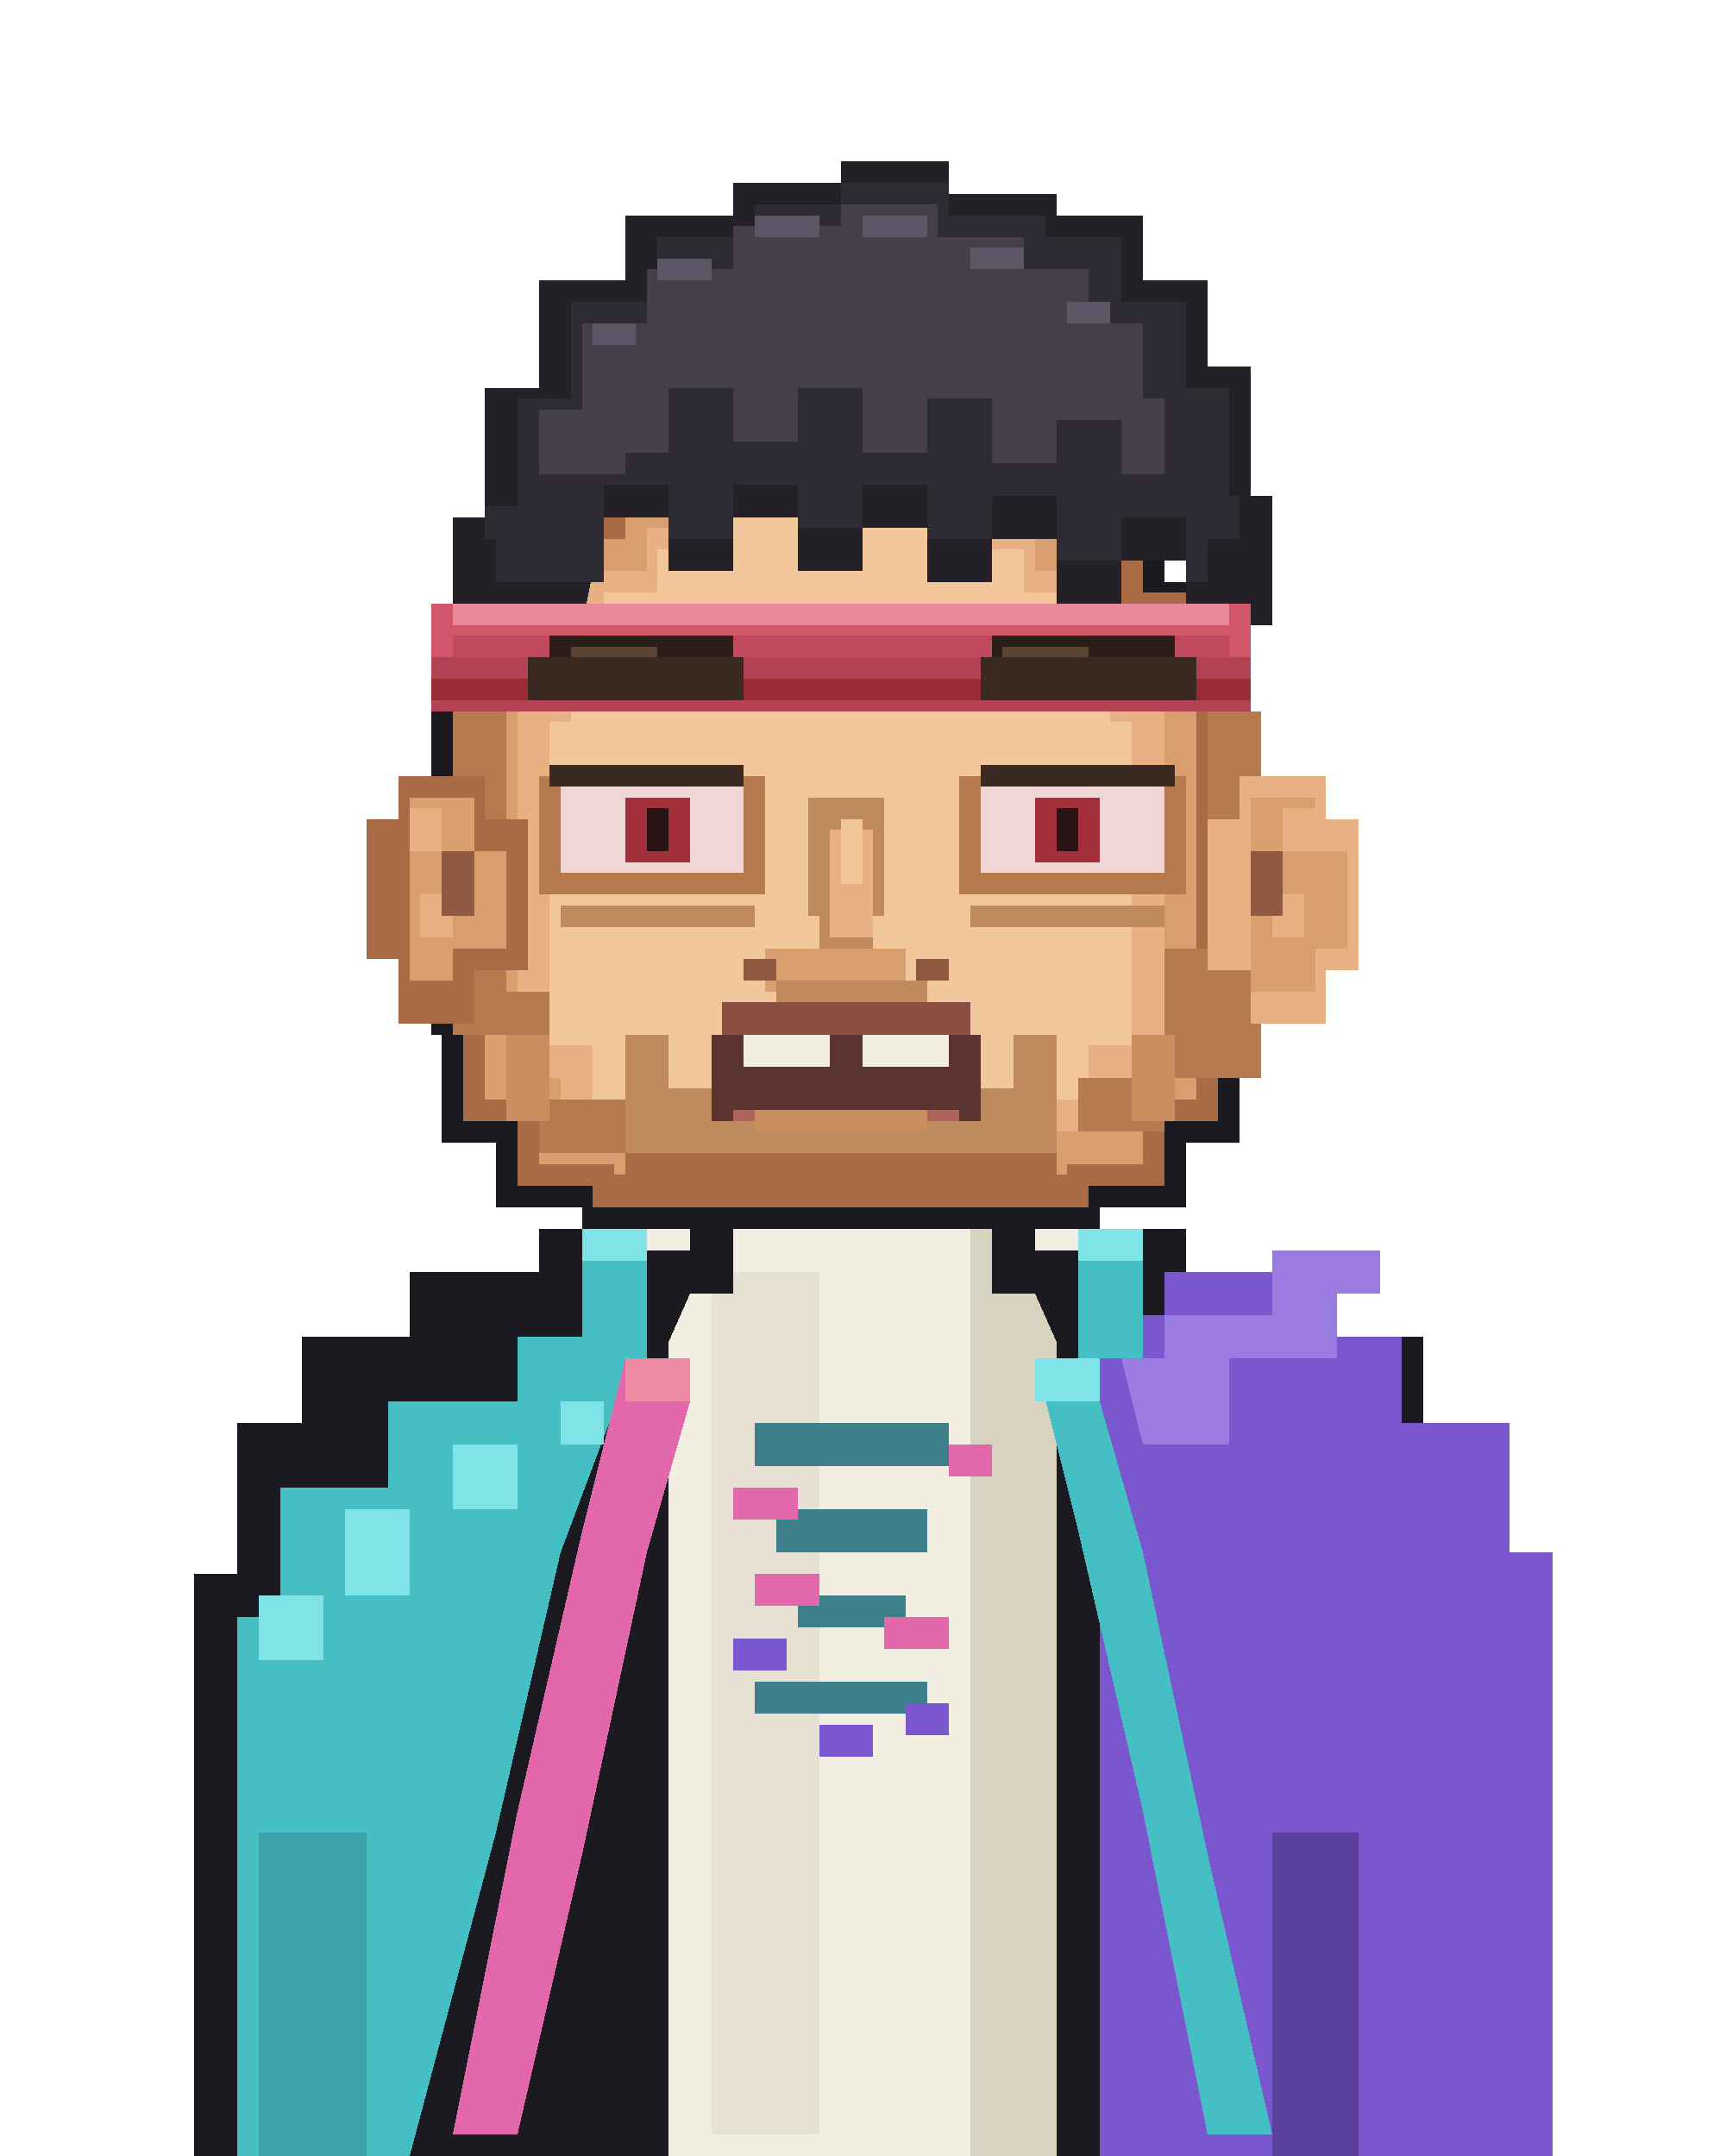
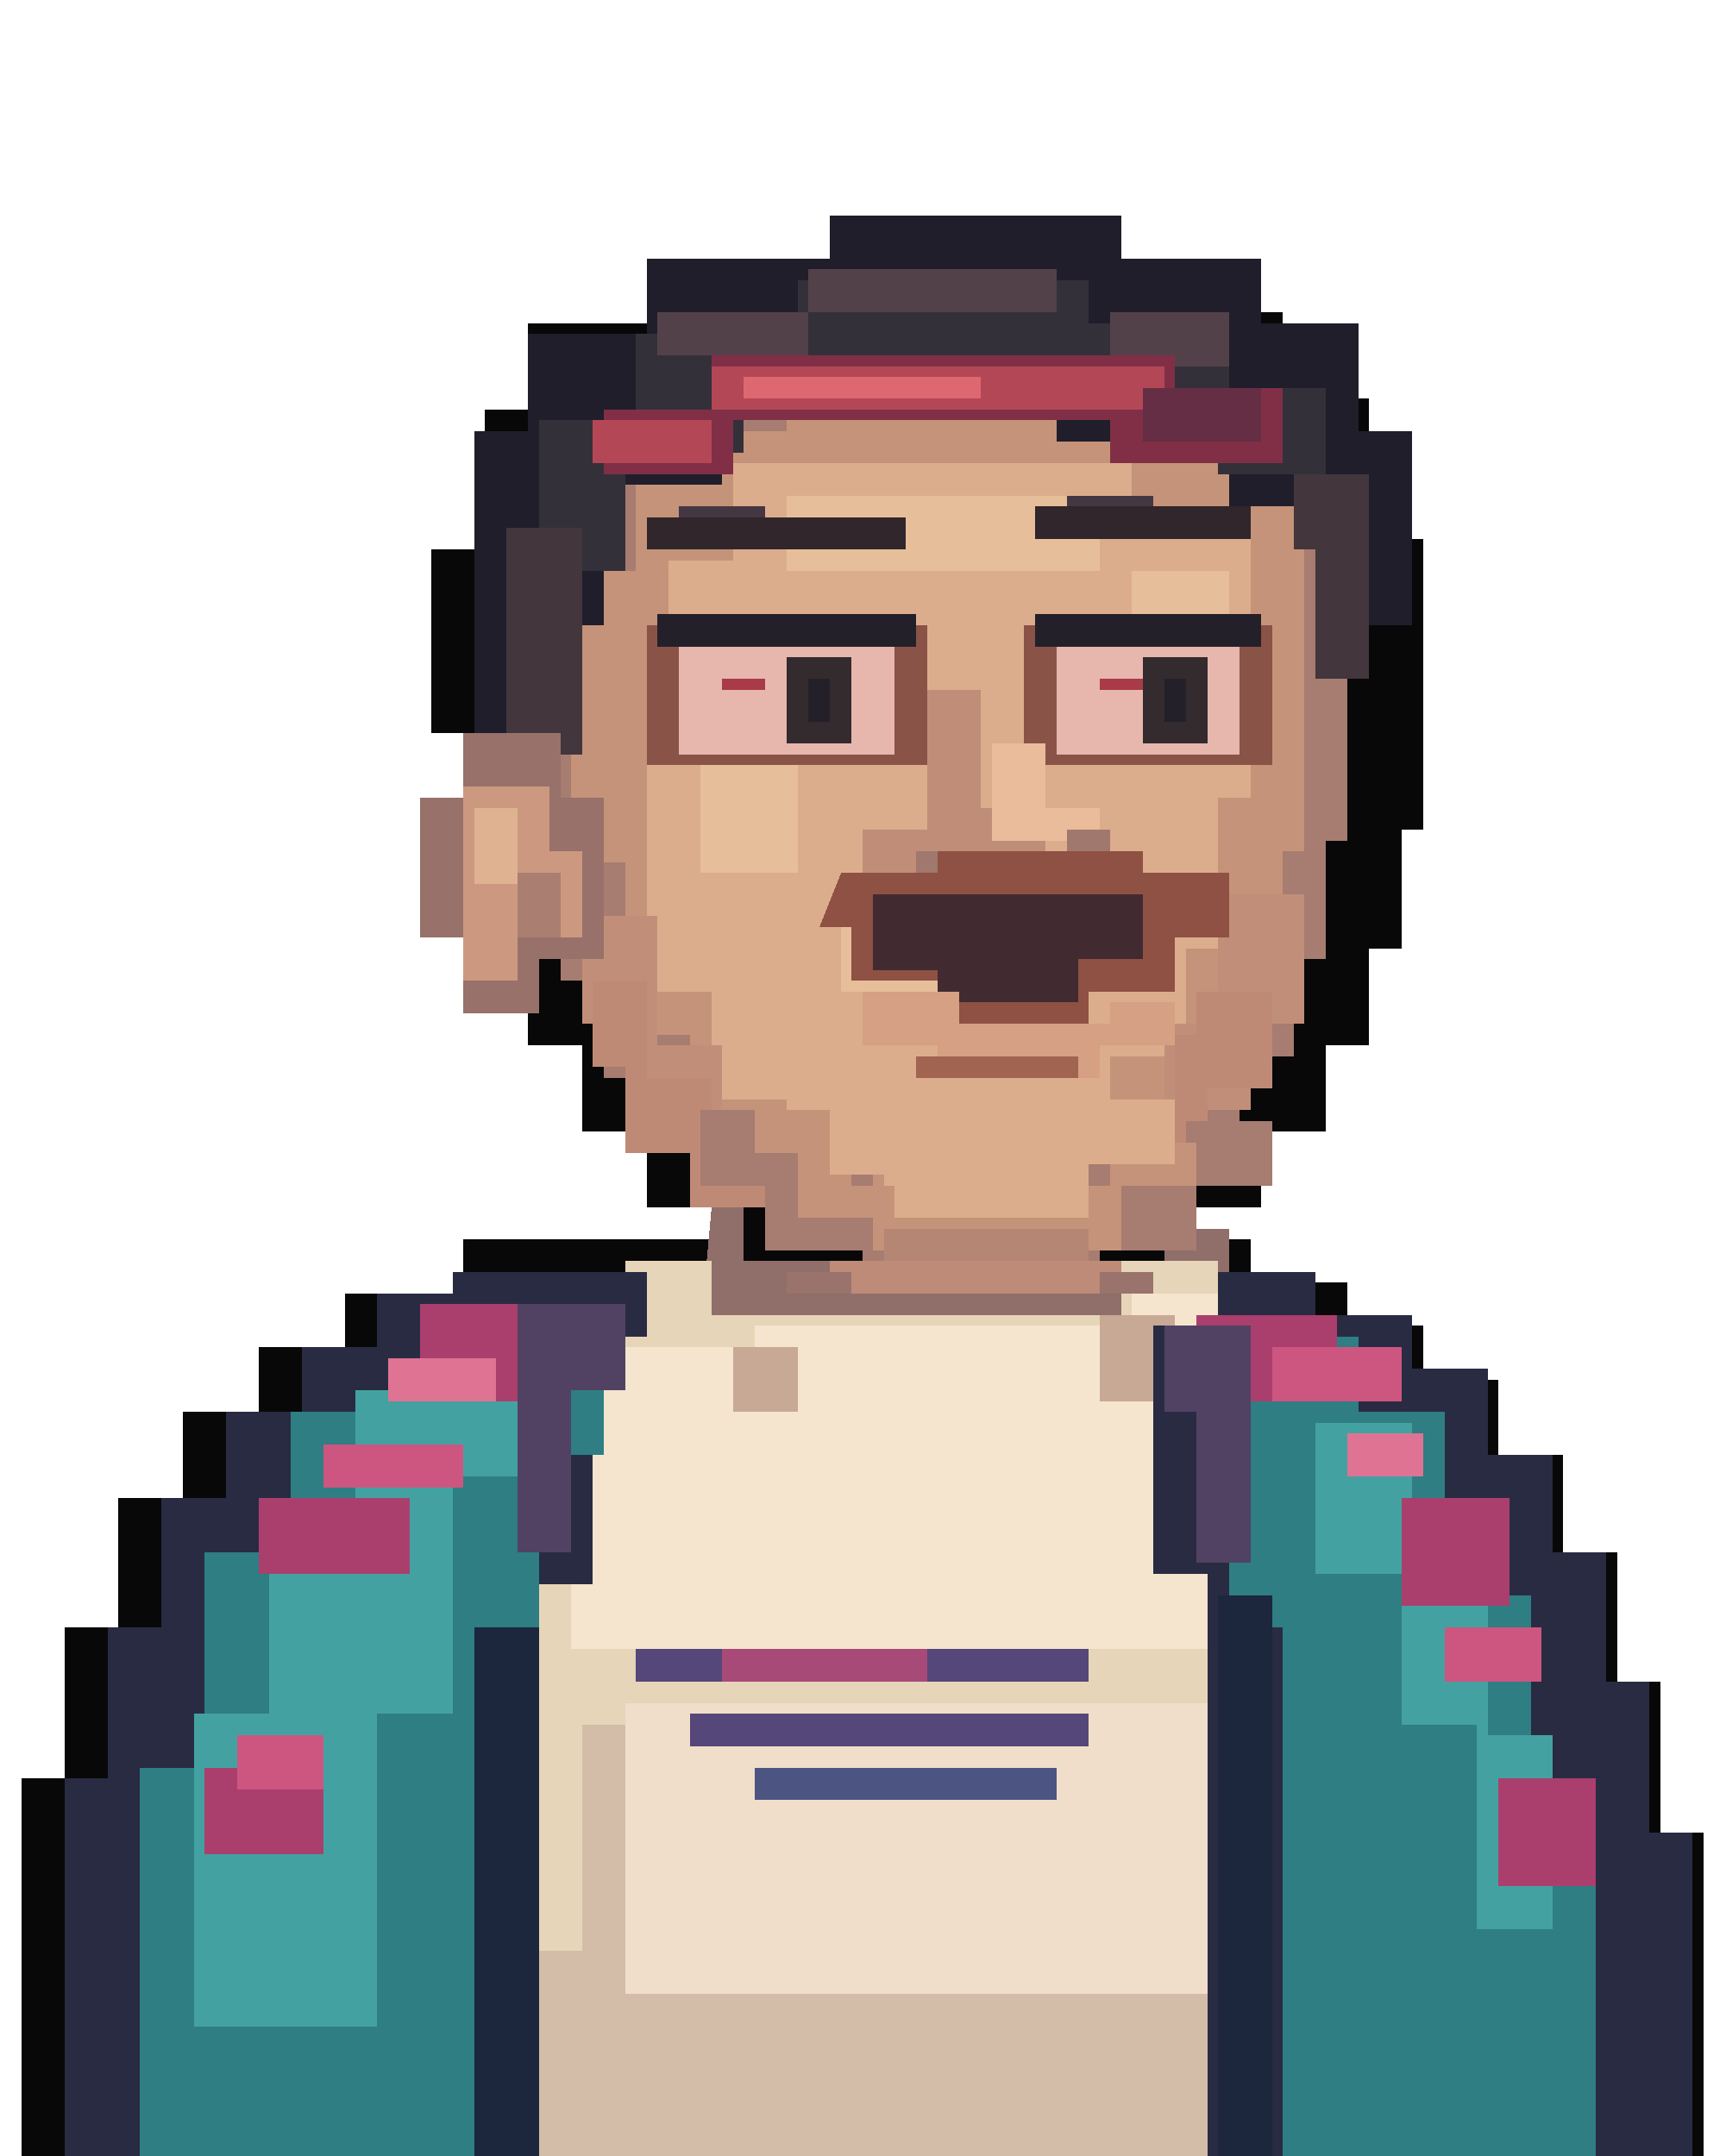
<svg xmlns="http://www.w3.org/2000/svg" width="480" height="600" viewBox="0 0 160 200" shape-rendering="crispEdges" data-expression="surprised">
-   <g id="body-outline" fill="#1b1a21">
-     <path d="M18 200V146h4v-14h6v-8h10v-6h12v-4h60v4h12v6h10v8h6v14h4v54z" />
+   <g id="body-outline" fill="#080808">
+     <path d="M43 115h73v4h9v4h7v5h7v7h6v9h5v12h4v14h4v30H2v-35h4v-14h5v-12h6v-8h7v-6h8v-5h11z" />
  </g>
  <g id="neck">
-     <path fill="#b57a4e" d="M62 104h32v16h-8v4H70v-4h-8z" />
-     <path fill="#d99e6d" d="M65 104h26v13h5v5H60v-5h5z" />
-     <path fill="#e8b183" d="M69 106h18v9H69z" />
-     <path fill="#a86b45" d="M65 113h26v8H65z" />
+     <path fill="#99736c" d="M66 99h44v26H58v-8h8z" />
+     <path fill="#bd8b77" d="M71 101h33v19H66v-6h5z" />
+     <path fill="#d8a585" d="M75 102h27v14H75z" />
+     <path fill="#906e6a" d="M66 112h11v7h28v-5h9v9H65z" />
  </g>
-   <g id="tank">
-     <path fill="#f2eee1" d="M62 114h36v86H62z" />
-     <path fill="#d8d2c0" d="M90 114h8v86h-8z" />
-     <path fill="#e6e1d2" d="M66 118h10v80H66z" />
-     <path fill="#3d7f8a" d="M70 132h18v4H70zM72 140h14v4H72zM74 148h10v3H74zM70 156h16v3H70z" />
-     <path fill="#e267ab" d="M68 138h6v3h-6zM88 134h4v3h-4zM70 146h6v3h-6zM82 150h6v3h-6z" />
-     <path fill="#7a57cf" d="M68 152h5v3h-5zM84 158h4v3h-4zM76 160h5v3h-5z" />
+   <g id="shirt">
+     <path fill="#e6d5b8" d="M66 122h38v-5h9v8h13v22h-5v53H37v-53h7v-22h14v-8h8z" />
+     <path fill="#f5e5ce" d="M70 123h35v-3h9v33H53v-28h17z" />
+     <path fill="#d3bda9" d="M54 160h67v40H43v-19h11z" />
+     <path fill="#f0deca" d="M58 158h55v27H58z" />
+     <path fill="#c7a996" d="M68 125h6v6h-6zM102 122h7v8h-7z" />
+     <path fill="#554779" d="M59 153h42v3H59zM64 159h37v3H64z" />
+     <path fill="#a74a78" d="M67 153h19v3H67z" />
+     <path fill="#4c5482" d="M70 164h28v3H70z" />
  </g>
-   <g id="windbreaker">
-     <path fill="#1b1a21" d="M18 200v-54h4v-14h6v-8h10v-6h12v-4h14v6l-8 18-6 28-6 34z" />
-     <path fill="#1b1a21" d="M142 200v-54h-4v-14h-6v-8h-10v-6h-12v-4h-14v6l8 18 6 28 6 34z" />
-     <path fill="#46bfc4" d="M22 200v-50h4v-12h10v-8h12v-6h10v4l-6 16-6 26-8 30z" />
-     <path fill="#7fe3e8" d="M24 148h8v-8h10v-6h10v-4h4v4h-8v6H38v8h-8v6h-6z" />
-     <path fill="#3aa3a8" d="M24 170h10v30H24z" />
-     <path fill="#e267ab" d="M58 126h6v4l-4 14-6 28-6 26h-6l6-30 6-26z" />
-     <path fill="#ef8aa4" d="M58 126h6v4h-6z" />
-     <path fill="#7a57cf" d="M102 200v-78h6v-4h10v6h12v8h10v12h4v56z" />
-     <path fill="#9a7ce0" d="M104 126h4v-4h10v-6h10v4h-4v6h-10v8h-8z" />
-     <path fill="#5b3f9e" d="M118 170h8v30h-8z" />
-     <path fill="#46bfc4" d="M96 126h6v4l4 14 6 28 6 26h-6l-6-30-6-26z" />
-     <path fill="#7fe3e8" d="M96 126h6v4h-6z" />
-     <path fill="#f2eee1" d="M58 112h8v4h-8zM94 112h6v4h-6z" />
-     <path fill="#46bfc4" d="M54 114h6v12h-6zM100 114h6v12h-6z" />
-     <path fill="#7fe3e8" d="M54 114h6v3h-6zM100 114h6v3h-6z" />
-     <path fill="#1b1a21" d="M64 114h4v6h-4zM92 114h4v6h-4z" />
+   <g id="jacket">
+     <path fill="#292b42" d="M42 118h18v6h-5v23h-5v53H6v-35h4v-14h5v-12h6v-8h7v-6h7v-5h7zM113 118h9v4h9v5h7v8h6v9h5v12h4v14h4v30h-45v-54h-5v-23h6z" />
+     <path fill="#2e7e83" d="M39 122h17v13h-6v19h-6v46H13v-36h6v-20h8v-13h12zM114 124h12v7h8v17h8v19h6v33h-29v-49h-5z" />
+     <path fill="#43a2a1" d="M33 129h15v8h-6v22h-7v29H18v-29h7v-16h8zM122 132h9v11h7v18h6v18h-7v-19h-7v-14h-8z" />
+     <path fill="#aa3f6e" d="M39 121h14v9H39zM24 139h14v7H24zM19 164h11v8H19zM111 122h13v8h-13zM130 139h10v10h-10zM139 165h9v10h-9z" />
+     <path fill="#cc5680" d="M30 134h13v4H30zM22 161h8v5H22zM118 125h12v5h-12zM134 151h9v5h-9z" />
+     <path fill="#514263" d="M48 121h10v8h-5v15h-5zM108 123h8v22h-5v-14h-3z" />
+     <path fill="#1c263c" d="M44 151h6v49h-6zM113 148h5v52h-5z" />
+     <path fill="#df7394" d="M36 126h10v4H36zM125 133h7v4h-7z" />
+   </g>
+   <g id="under-chin-fill">
+     <path fill="#080808" d="M64 96h50v10h-7v7h-7v4H77v-4h-8v-6h-5z" />
+     <path fill="#b48673" d="M68 97h43v8h-7v6H78v-5H68z" />
  </g>
  <g id="head">
-     <path fill="#1b1a21" d="M54 112L46 112L46 106L41 106L41 96L40 96L40 64L43 64L43 54L48 54L48 47L55 47L55 42L64 42L64 38L92 38L92 42L101 42L101 47L108 47L108 54L113 54L113 64L116 64L116 96L115 96L115 106L110 106L110 112L102 112L102 114L54 114Z" />
-     <path fill="#a86b45" d="M55 110L48 110L48 104L43 104L43 95L42 95L42 65L45 65L45 55L50 55L50 48L56 48L56 44L65 44L65 40L91 40L91 44L100 44L100 48L106 48L106 55L111 55L111 65L114 65L114 95L113 95L113 104L108 104L108 110L101 110L101 112L55 112Z" />
-     <path fill="#d99e6d" d="M57 108L50 108L50 102L45 102L45 93L45 93L45 65L47 65L47 57L52 57L52 50L58 50L58 46L66 46L66 42L90 42L90 46L98 46L98 50L104 50L104 57L109 57L109 65L111 65L111 93L111 93L111 102L106 102L106 108L99 108L99 109L57 109Z" />
-     <path fill="#e8b183" d="M59 105L52 105L52 100L48 100L48 92L48 92L48 66L50 66L50 58L54 58L54 53L60 53L60 49L67 49L67 45L89 45L89 49L96 49L96 53L102 53L102 58L106 58L106 66L108 66L108 92L108 92L108 100L104 100L104 105L97 105L97 106L59 106Z" />
-     <path fill="#f2c79b" d="M61 102L55 102L55 97L51 97L51 90L51 90L51 67L53 67L53 60L56 60L56 55L61 55L61 51L68 51L68 48L88 48L88 51L95 51L95 55L100 55L100 60L103 60L103 67L105 67L105 90L105 90L105 97L101 97L101 102L95 102L95 103L61 103Z" />
-     <path fill="#b57a4e" d="M42 66h5v26h4v10h8v5h-9V96h-8zM112 66h5v34h-9v5h-8v-5h8V88h4z" />
-     <path fill="#c98d5f" d="M47 96h4v8h-4zM105 96h4v8h-4z" />
-     <path fill="#c08a5f" d="M62 101h32v4H62z" />
-     <path fill="#a86b45" d="M58 106h40v3H58z" />
+     <path fill="#080808" d="M49 30h13v-6h43v5h14v8h8v13h5v27h-2v11h-3v9h-4v8h-6v7h-9v5h-11v3H79v-3H69v-5h-9v-7h-6v-8h-5V87h-4V68h-5V51h5V38h4z" />
+     <path fill="#a77c71" d="M53 39h11v-7h40v5h14v10h7v31h-2v11h-3v9h-5v7h-7v6h-9v4H80v-3h-10v-5h-8v-7h-6v-9h-4V78h-4V61h5z" />
+     <path fill="#c59379" d="M59 40h14v-6h29v5h13v8h6v32h-2v11h-4v9h-6v8h-9v4H81v-3H72v-5h-8v-7h-6V80h-5V68h-1V53h7z" />
+     <path fill="#dcad8c" d="M68 43h37v4h11v27h-3v14h-3v10h-7v8h-9v4H82v-3h-9v-5h-7v-10h-6V68h2V52h6z" />
+     <path fill="#e7be9a" d="M73 46h29v7H73zM105 53h9v8h-9zM65 67h9v14h-9zM78 83h16v9H78z" />
+     <path fill="#c18f79" d="M54 85h7v12h6v7h8v5h-9v-6h-6v-8h-6zM113 83h8v12h-5v8h-8v5h-6v-5h6v-8h5z" />
+     <path fill="#bf8a75" d="M55 91h5v9h6v7h9v5H64v-5h-6v-8h-3zM111 92h7v9h-6v6h-9v-5h6v-6h2z" />
+   </g>
+   <g id="chin-fullness">
+     <path fill="#a77c71" d="M65 103h9v7h9v4h19v-4h8v-6h8v6h-7v6h-9v3H80v-3h-9v-6h-6z" />
+     <path fill="#c59379" d="M70 103h9v7h24v-4h8v4h-7v6H81v-3H74v-6h-4z" />
+     <path fill="#dcad8c" d="M77 101h7v5h18v-4h7v6h-8v5H83v-4h-6z" />
+     <path fill="#b48673" d="M82 114h19v3H82z" />
+   </g>
+   <g id="jaw-neck-transition">
+     <path fill="#99736c" d="M73 118h34v2H73z" />
+     <path fill="#bd8b77" d="M79 117h23v3H79z" />
+   </g>
+   <g id="hair">
+     <path fill="#201e2a" d="M44 58V40h5v-9h11v-7h17v-4h27v4h13v6h9v10h5v18h-8V47h-9v-6H98v-4H67v8H56v13h-5v16h-7z" />
+     <path fill="#34303a" d="M50 39h9v-8h15v-5h27v4h13v6h9v8h-10v-6H98v-4H69v8H58v11h-8z" />
+     <path fill="#53414a" d="M61 29h14v-4h23v4H75v4H61zM103 29h11v5h-11z" />
+     <path fill="#43363d" d="M47 49h7v21h-7zM120 44h7v19h-5V51h-2z" />
+   </g>
+   <g id="headband">
+     <path fill="#812f47" d="M56 38h10v-5h43v3h10v7h-16v-4H68v5H56z" />
+     <path fill="#b44756" d="M66 34h42v4H66zM55 39h11v4H55z" />
+     <path fill="#dd6872" d="M69 35h22v2H69z" />
+     <path fill="#652e44" d="M106 36h11v5h-11z" />
  </g>
  <g id="ear">
-     <path fill="#a86b45" d="M37 72h8v4h4v14h-5v5h-7v-6h-3V76h3z" />
-     <path fill="#d99e6d" d="M38 74h6v5h3v9h-5v3h-4z" />
-     <path fill="#e8b183" d="M38 75h3v4h-3zM39 83h3v4h-3z" />
-     <path fill="#8f5a3f" d="M41 79h3v6h-3z" />
-     <path fill="#e8b183" d="M115 72h8v4h3v14h-3v5h-7v-5h-4V76h3z" />
-     <path fill="#d99e6d" d="M116 74h6v5h3v9h-3v4h-6z" />
-     <path fill="#e8b183" d="M119 75h3v4h-3zM118 83h3v4h-3z" />
-     <path fill="#8f5a3f" d="M116 79h3v6h-3z" />
-   </g>
-   <g id="hair">
-     <path fill="#232028" d="M54 58H42V48H45V36H50V26H58V20H68V17H78V15H88V18H98V20H106V26H112V34H116V46H118V58H110V52H104V56H98V50H92V54H86V49H80V53H74V48H68V53H62V48H56Z" />
-     <path fill="#2f2b35" d="M56 54H45V47H48V37H53V28H61V22H70V19H78V17H88V20H97V22H104V28H110V36H114V46H115V54H110V48H104V52H98V46H92V50H86V45H80V49H74V45H68V50H62V45H56Z" />
-     <path fill="#453f4c" d="M58 44H50V38H54V30H60V25H68V21H78V19H87V22H95V25H101V30H106V37H108V44H104V39H98V43H92V37H86V42H80V36H74V41H68V36H62V42H58Z" />
-     <path fill="#5d5666" d="M55 30h4v2h-4zM61 24h5v2h-5zM70 20h6v2h-6zM80 20h6v2h-6zM90 23h5v2h-5zM99 28h4v2h-4z" />
-     <path fill="#232028" d="M42 50h4v8h-4zM112 50h4v8h-4z" />
-   </g>
-   <g id="headband">
-     <path fill="#b34254" d="M40 61h76v5H40z" />
-     <path fill="#d1566a" d="M40 56h76v5H40z" />
-     <path fill="#e88a9c" d="M42 56h72v2H42z" />
-     <path fill="#c04a5c" d="M42 59h72v2H42z" />
-     <path fill="#9c2b38" d="M40 63h76v2H40z" />
+     <path fill="#98716a" d="M43 68h9v6h4v15h-6v5h-7v-7h-4V74h4z" />
+     <path fill="#cc9980" d="M43 73h8v6h3v8h-6v4h-5z" />
+     <path fill="#dfb291" d="M44 75h4v7h-4z" />
+     <path fill="#aa7f72" d="M48 81h4v6h-4z" />
  </g>
  <g id="expression-neutral">
    <g id="expression-brows">
-       <path fill="#3a2a22" d="M49 61h20v4H49zM91 61h20v4H91z" />
-       <path fill="#2a1e18" d="M51 59h17v2H51zM92 59h17v2H92z" />
-       <path fill="#5c4433" d="M53 60h8v1H53zM93 60h8v1H93z" />
+       <path fill="#30262b" d="M60 48h24v3H60zM96 47h20v3H96z" />
+       <path fill="#453741" d="M63 47h8v1h-8zM99 46h8v1h-8z" />
    </g>
    <g id="expression-eyes">
-       <path fill="#b57a4e" d="M50 72h21v11H50zM89 72h21v11H89z" />
-       <path fill="#eed7d4" d="M52 73h17v8H52zM91 73h17v8H91z" />
-       <path fill="#a3303a" d="M58 74h6v6h-6zM96 74h6v6h-6z" />
-       <path fill="#2a1416" d="M60 75h2v4h-2zM98 75h2v4h-2z" />
-       <path fill="#3a2a22" d="M51 71h18v2H51zM91 71h18v2H91z" />
-       <path fill="#c08a5f" d="M52 84h18v2H52zM90 84h18v2H90z" />
+       <path fill="#8a5347" d="M60 58h26v13H60zM95 58h23v13H95z" />
+       <path fill="#e7b6ad" d="M63 60h20v10H63zM98 60h17v10H98z" />
+       <path fill="#332b2e" d="M73 61h6v8h-6zM106 61h6v8h-6z" />
+       <path fill="#24202a" d="M75 63h2v4h-2zM108 63h2v4h-2z" />
+       <path fill="#24202a" d="M61 57h24v3H61zM96 57h21v3H96z" />
+       <path fill="#a83b47" d="M67 63h4v1h-4zM102 63h4v1h-4z" />
    </g>
-     <path fill="#c08a5f" d="M75 74h7v11h-1v6h-5v-6h-1z" />
-     <path fill="#e8b183" d="M77 77h4v10h-4z" />
-     <path fill="#d99e6d" d="M71 88h13v4h-2v2h-9v-2h-2z" />
-     <path fill="#f2c79b" d="M78 76h2v6h-2z" />
-     <path fill="#8f5a3f" d="M69 89h3v2h-3zM85 89h3v2h-3z" />
-     <path fill="#c08a5f" d="M72 91h14v2H72z" />
+     <g id="expression-nose">
+       <path fill="#c08e78" d="M86 64h5v11h6v4H86v3h-6v-5h6z" />
+       <path fill="#eabc9b" d="M92 69h5v6h5v3h-10z" />
+       <path fill="#a0786d" d="M85 79h5v2h-5zM99 77h4v2h-4z" />
+     </g>
    <g id="expression-mouth">
-       <path fill="#8a4f3f" d="M67 93h23v3H67z" />
-       <path fill="#5b3430" d="M66 96h25v9H66z" />
-       <path fill="#f2eee1" d="M69 96h8v3h-8zM80 96h8v3h-8z" />
-       <path fill="#b0635c" d="M68 103h21v2H68z" />
+       <path fill="#8f5144" d="M78 81h9v-2h19v2h8v6h-5v5h-8v3H87v-4h-8v-5h-3z" />
+       <path fill="#412b30" d="M81 83h25v6h-6v4H87v-3h-6v-5z" />
+       <path fill="#d5a083" d="M80 92h9v3h14v-2h6v4h-7v3H87v-3h-7z" />
+       <path fill="#a16451" d="M85 98h15v2H85z" />
    </g>
-     <path fill="#c08a5f" d="M58 96h4v11h-4zM94 96h4v11h-4z" />
-     <path fill="#c08a5f" d="M62 104h32v3H62z" />
-     <path fill="#a86b45" d="M58 107h40v2H58z" />
-     <path fill="#c98d5f" d="M70 103h16v2H70z" />
  </g>
</svg>
